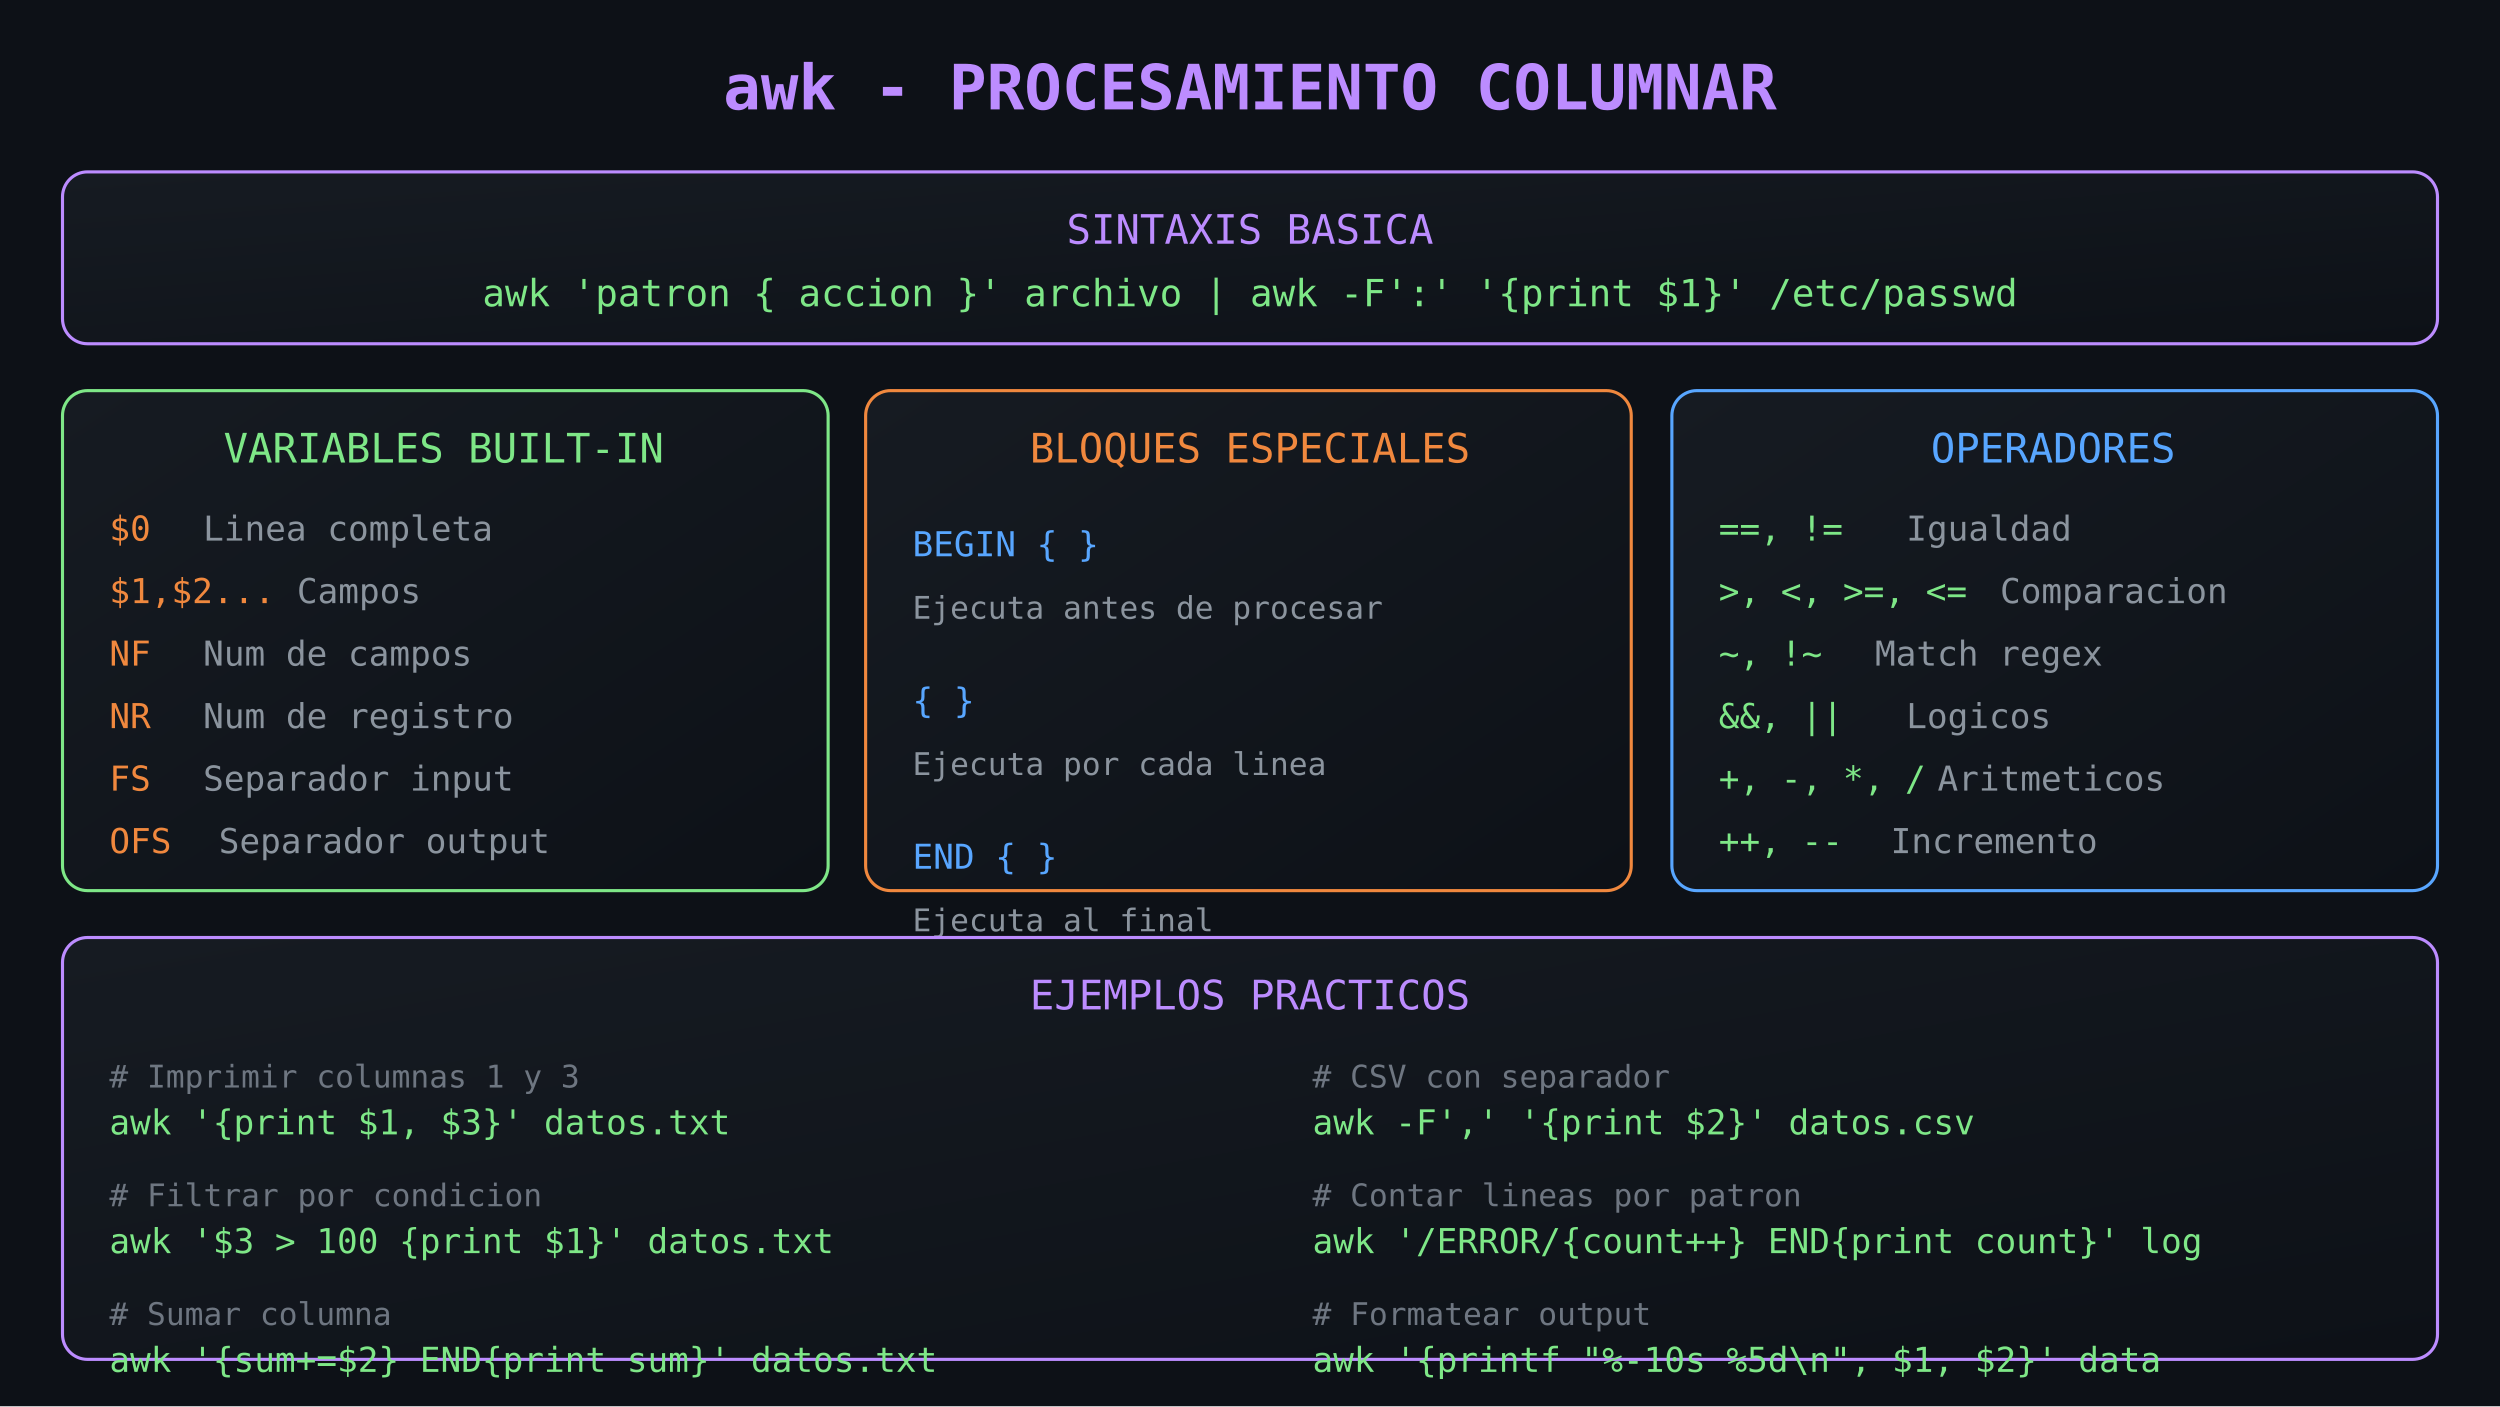
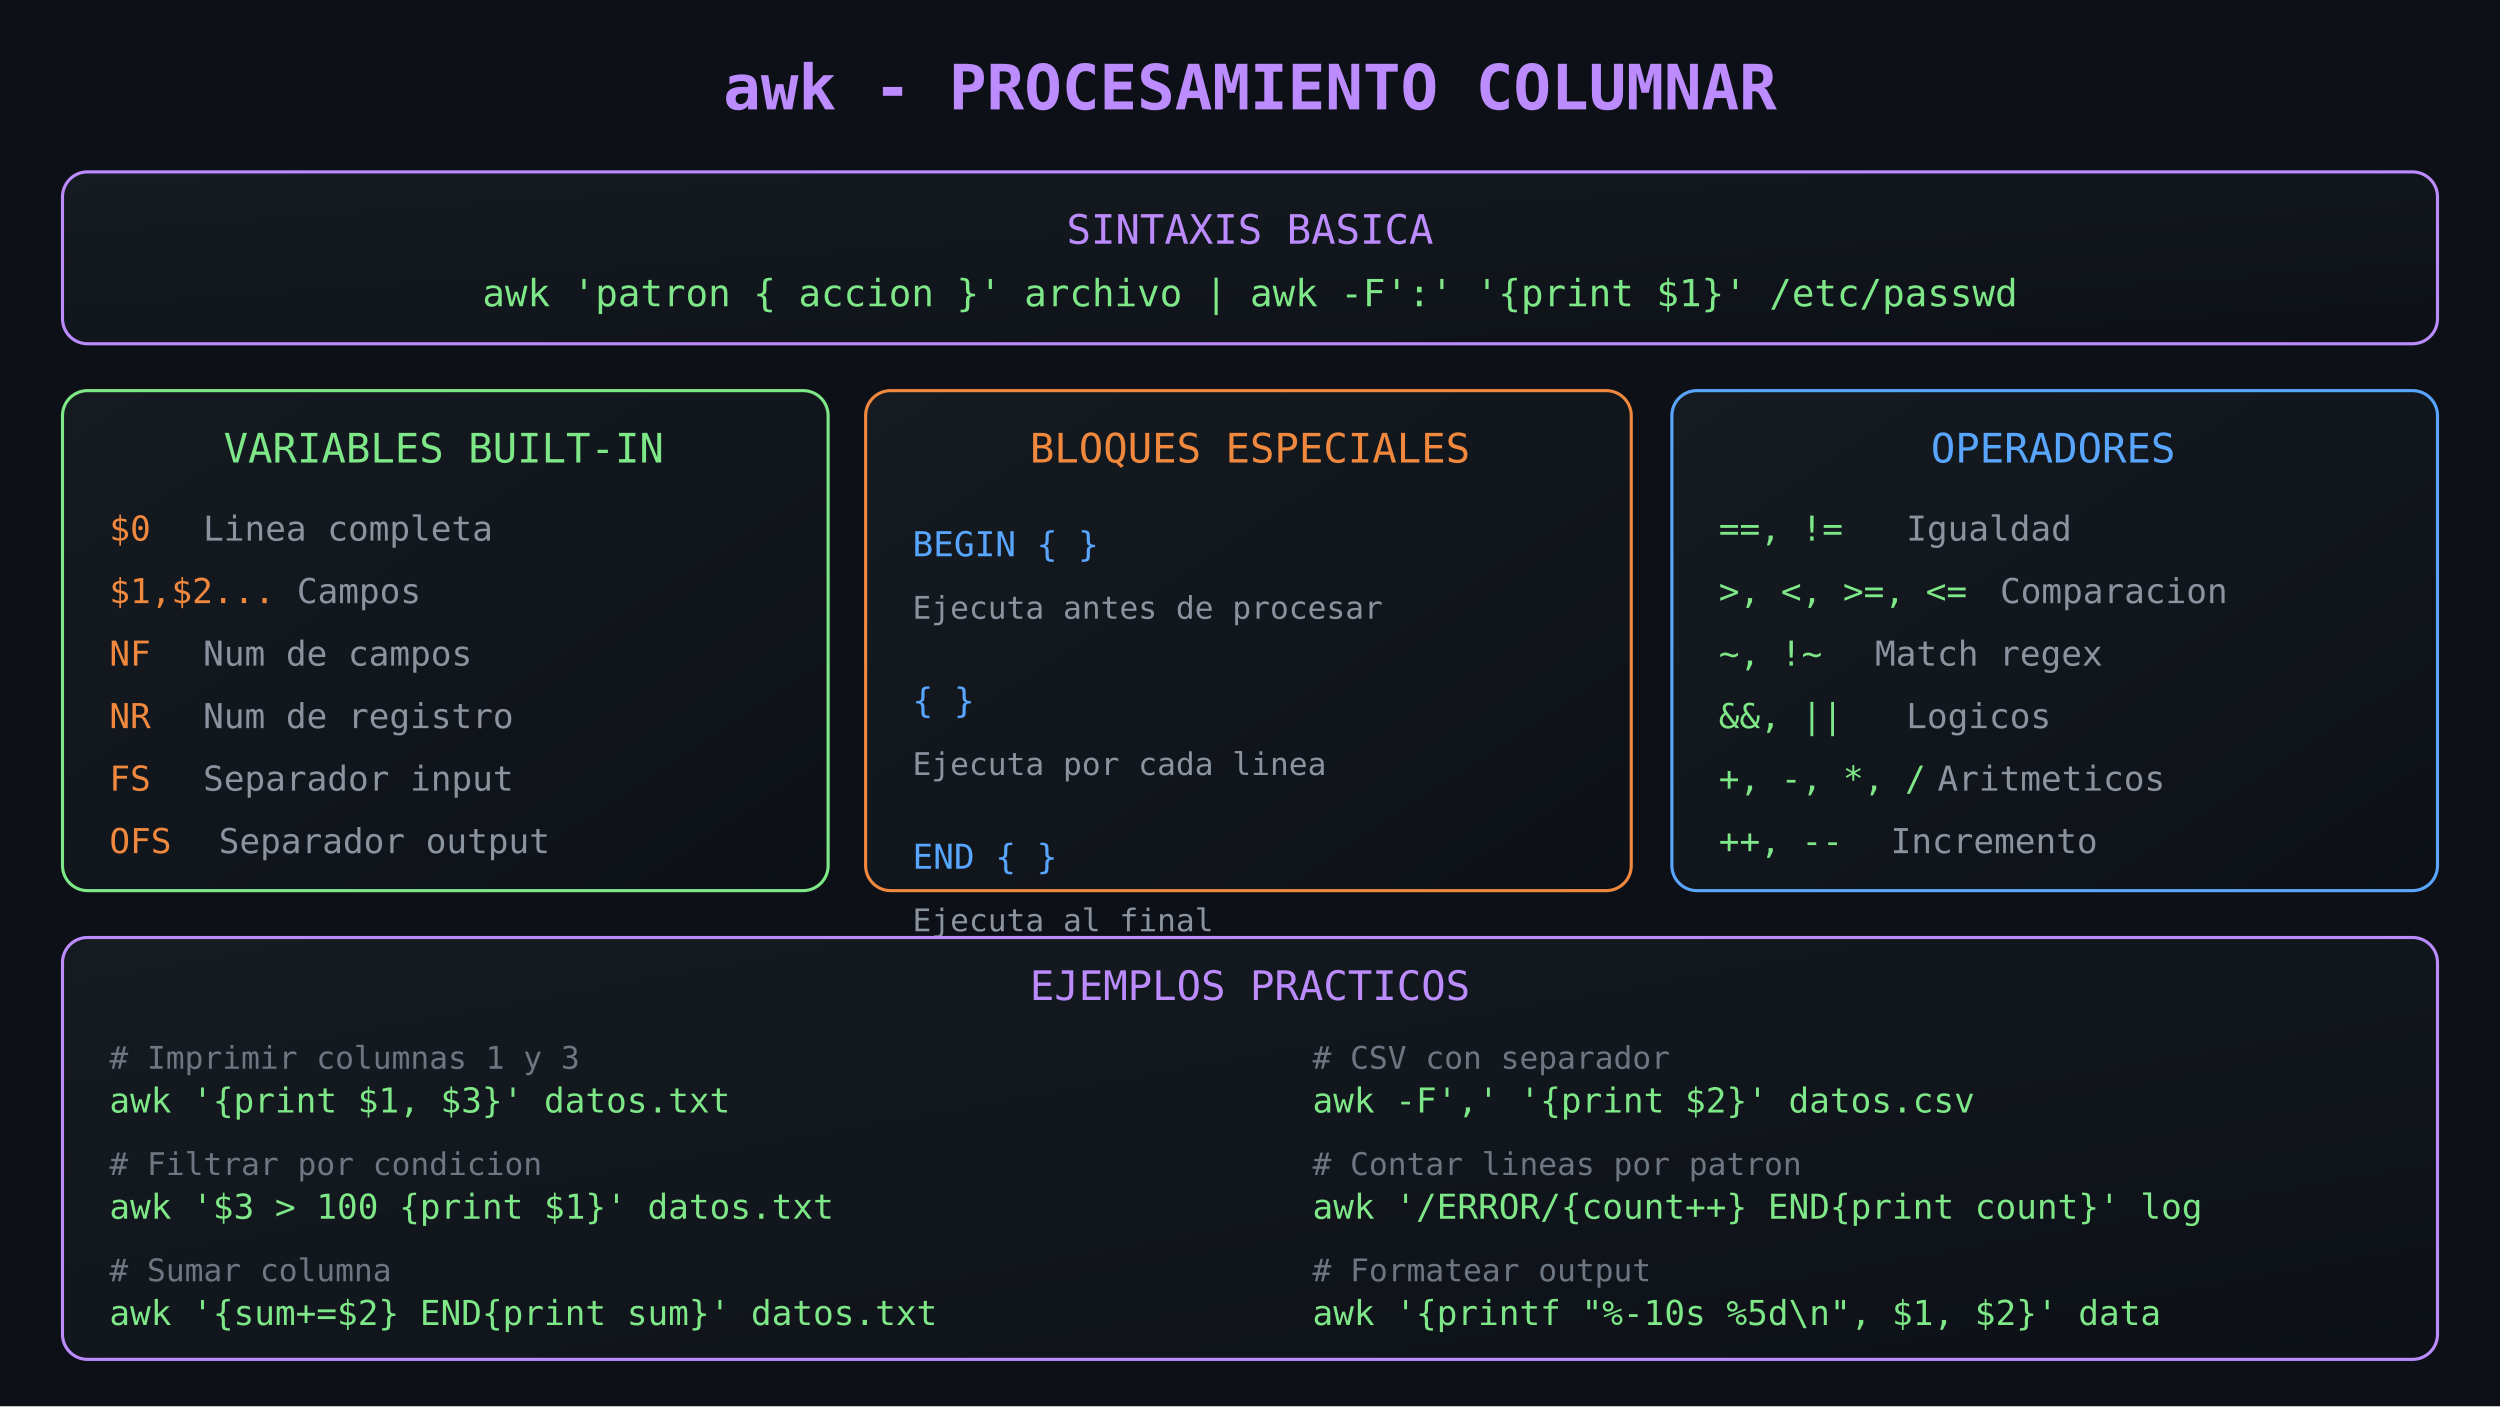
<svg xmlns="http://www.w3.org/2000/svg" viewBox="0 0 800 450">
  <defs>
    <linearGradient id="cardGrad" x1="0%" y1="0%" x2="100%" y2="100%">
      <stop offset="0%" style="stop-color:#161b22" />
      <stop offset="100%" style="stop-color:#0d1117" />
    </linearGradient>
  </defs>
  <rect width="800" height="450" fill="#0d1117" />
  <text x="400" y="35" font-family="Monaco, monospace" font-size="20" fill="#bc8cff" text-anchor="middle" font-weight="bold">awk - PROCESAMIENTO COLUMNAR</text>
  <rect x="20" y="55" width="760" height="55" rx="8" fill="url(#cardGrad)" stroke="#bc8cff" stroke-width="1" />
  <text x="400" y="78" font-family="Monaco, monospace" font-size="13" fill="#bc8cff" text-anchor="middle">SINTAXIS BASICA</text>
  <text x="400" y="98" font-family="Monaco, monospace" font-size="12" fill="#7ee787" text-anchor="middle">awk 'patron { accion }' archivo    |    awk -F':' '{print $1}' /etc/passwd</text>
  <rect x="20" y="125" width="245" height="160" rx="8" fill="url(#cardGrad)" stroke="#7ee787" stroke-width="1" />
  <text x="142" y="148" font-family="Monaco, monospace" font-size="13" fill="#7ee787" text-anchor="middle">VARIABLES BUILT-IN</text>
  <text x="35" y="173" font-family="Monaco, monospace" font-size="11" fill="#f0883e">$0</text>
  <text x="65" y="173" font-family="Monaco, monospace" font-size="11" fill="#8b949e">Linea completa</text>
  <text x="35" y="193" font-family="Monaco, monospace" font-size="11" fill="#f0883e">$1,$2...</text>
  <text x="95" y="193" font-family="Monaco, monospace" font-size="11" fill="#8b949e">Campos</text>
  <text x="35" y="213" font-family="Monaco, monospace" font-size="11" fill="#f0883e">NF</text>
  <text x="65" y="213" font-family="Monaco, monospace" font-size="11" fill="#8b949e">Num de campos</text>
  <text x="35" y="233" font-family="Monaco, monospace" font-size="11" fill="#f0883e">NR</text>
  <text x="65" y="233" font-family="Monaco, monospace" font-size="11" fill="#8b949e">Num de registro</text>
  <text x="35" y="253" font-family="Monaco, monospace" font-size="11" fill="#f0883e">FS</text>
  <text x="65" y="253" font-family="Monaco, monospace" font-size="11" fill="#8b949e">Separador input</text>
  <text x="35" y="273" font-family="Monaco, monospace" font-size="11" fill="#f0883e">OFS</text>
  <text x="70" y="273" font-family="Monaco, monospace" font-size="11" fill="#8b949e">Separador output</text>
  <rect x="277" y="125" width="245" height="160" rx="8" fill="url(#cardGrad)" stroke="#f0883e" stroke-width="1" />
  <text x="400" y="148" font-family="Monaco, monospace" font-size="13" fill="#f0883e" text-anchor="middle">BLOQUES ESPECIALES</text>
  <text x="292" y="178" font-family="Monaco, monospace" font-size="11" fill="#58a6ff">BEGIN { }</text>
  <text x="292" y="198" font-family="Monaco, monospace" font-size="10" fill="#8b949e">Ejecuta antes de procesar</text>
  <text x="292" y="228" font-family="Monaco, monospace" font-size="11" fill="#58a6ff">{ }</text>
  <text x="292" y="248" font-family="Monaco, monospace" font-size="10" fill="#8b949e">Ejecuta por cada linea</text>
  <text x="292" y="278" font-family="Monaco, monospace" font-size="11" fill="#58a6ff">END { }</text>
  <text x="292" y="298" font-family="Monaco, monospace" font-size="10" fill="#8b949e">Ejecuta al final</text>
  <rect x="535" y="125" width="245" height="160" rx="8" fill="url(#cardGrad)" stroke="#58a6ff" stroke-width="1" />
  <text x="657" y="148" font-family="Monaco, monospace" font-size="13" fill="#58a6ff" text-anchor="middle">OPERADORES</text>
  <text x="550" y="173" font-family="Monaco, monospace" font-size="11" fill="#7ee787">==, !=</text>
  <text x="610" y="173" font-family="Monaco, monospace" font-size="11" fill="#8b949e">Igualdad</text>
  <text x="550" y="193" font-family="Monaco, monospace" font-size="11" fill="#7ee787">&gt;, &lt;, &gt;=, &lt;=</text>
  <text x="640" y="193" font-family="Monaco, monospace" font-size="11" fill="#8b949e">Comparacion</text>
  <text x="550" y="213" font-family="Monaco, monospace" font-size="11" fill="#7ee787">~, !~</text>
  <text x="600" y="213" font-family="Monaco, monospace" font-size="11" fill="#8b949e">Match regex</text>
  <text x="550" y="233" font-family="Monaco, monospace" font-size="11" fill="#7ee787">&amp;&amp;, ||</text>
  <text x="610" y="233" font-family="Monaco, monospace" font-size="11" fill="#8b949e">Logicos</text>
  <text x="550" y="253" font-family="Monaco, monospace" font-size="11" fill="#7ee787">+, -, *, /</text>
  <text x="620" y="253" font-family="Monaco, monospace" font-size="11" fill="#8b949e">Aritmeticos</text>
  <text x="550" y="273" font-family="Monaco, monospace" font-size="11" fill="#7ee787">++, --</text>
  <text x="605" y="273" font-family="Monaco, monospace" font-size="11" fill="#8b949e">Incremento</text>
  <rect x="20" y="300" width="760" height="135" rx="8" fill="url(#cardGrad)" stroke="#bc8cff" stroke-width="1" />
-   <text x="400" y="323" font-family="Monaco, monospace" font-size="13" fill="#bc8cff" text-anchor="middle">EJEMPLOS PRACTICOS</text>
-   <text x="35" y="348" font-family="Monaco, monospace" font-size="10" fill="#6e7681"># Imprimir columnas 1 y 3</text>
-   <text x="35" y="363" font-family="Monaco, monospace" font-size="11" fill="#7ee787">awk '{print $1, $3}' datos.txt</text>
-   <text x="35" y="386" font-family="Monaco, monospace" font-size="10" fill="#6e7681"># Filtrar por condicion</text>
-   <text x="35" y="401" font-family="Monaco, monospace" font-size="11" fill="#7ee787">awk '$3 &gt; 100 {print $1}' datos.txt</text>
-   <text x="35" y="424" font-family="Monaco, monospace" font-size="10" fill="#6e7681"># Sumar columna</text>
-   <text x="35" y="439" font-family="Monaco, monospace" font-size="11" fill="#7ee787">awk '{sum+=$2} END{print sum}' datos.txt</text>
-   <text x="420" y="348" font-family="Monaco, monospace" font-size="10" fill="#6e7681"># CSV con separador</text>
-   <text x="420" y="363" font-family="Monaco, monospace" font-size="11" fill="#7ee787">awk -F',' '{print $2}' datos.csv</text>
-   <text x="420" y="386" font-family="Monaco, monospace" font-size="10" fill="#6e7681"># Contar lineas por patron</text>
-   <text x="420" y="401" font-family="Monaco, monospace" font-size="11" fill="#7ee787">awk '/ERROR/{count++} END{print count}' log</text>
-   <text x="420" y="424" font-family="Monaco, monospace" font-size="10" fill="#6e7681"># Formatear output</text>
-   <text x="420" y="439" font-family="Monaco, monospace" font-size="11" fill="#7ee787">awk '{printf "%-10s %5d\n", $1, $2}' data</text>
+   <text x="400" y="320" font-family="Monaco, monospace" font-size="13" fill="#bc8cff" text-anchor="middle">EJEMPLOS PRACTICOS</text>
+   <text x="35" y="342" font-family="Monaco, monospace" font-size="10" fill="#6e7681"># Imprimir columnas 1 y 3</text>
+   <text x="35" y="356" font-family="Monaco, monospace" font-size="11" fill="#7ee787">awk '{print $1, $3}' datos.txt</text>
+   <text x="35" y="376" font-family="Monaco, monospace" font-size="10" fill="#6e7681"># Filtrar por condicion</text>
+   <text x="35" y="390" font-family="Monaco, monospace" font-size="11" fill="#7ee787">awk '$3 &gt; 100 {print $1}' datos.txt</text>
+   <text x="35" y="410" font-family="Monaco, monospace" font-size="10" fill="#6e7681"># Sumar columna</text>
+   <text x="35" y="424" font-family="Monaco, monospace" font-size="11" fill="#7ee787">awk '{sum+=$2} END{print sum}' datos.txt</text>
+   <text x="420" y="342" font-family="Monaco, monospace" font-size="10" fill="#6e7681"># CSV con separador</text>
+   <text x="420" y="356" font-family="Monaco, monospace" font-size="11" fill="#7ee787">awk -F',' '{print $2}' datos.csv</text>
+   <text x="420" y="376" font-family="Monaco, monospace" font-size="10" fill="#6e7681"># Contar lineas por patron</text>
+   <text x="420" y="390" font-family="Monaco, monospace" font-size="11" fill="#7ee787">awk '/ERROR/{count++} END{print count}' log</text>
+   <text x="420" y="410" font-family="Monaco, monospace" font-size="10" fill="#6e7681"># Formatear output</text>
+   <text x="420" y="424" font-family="Monaco, monospace" font-size="11" fill="#7ee787">awk '{printf "%-10s %5d\n", $1, $2}' data</text>
</svg>
